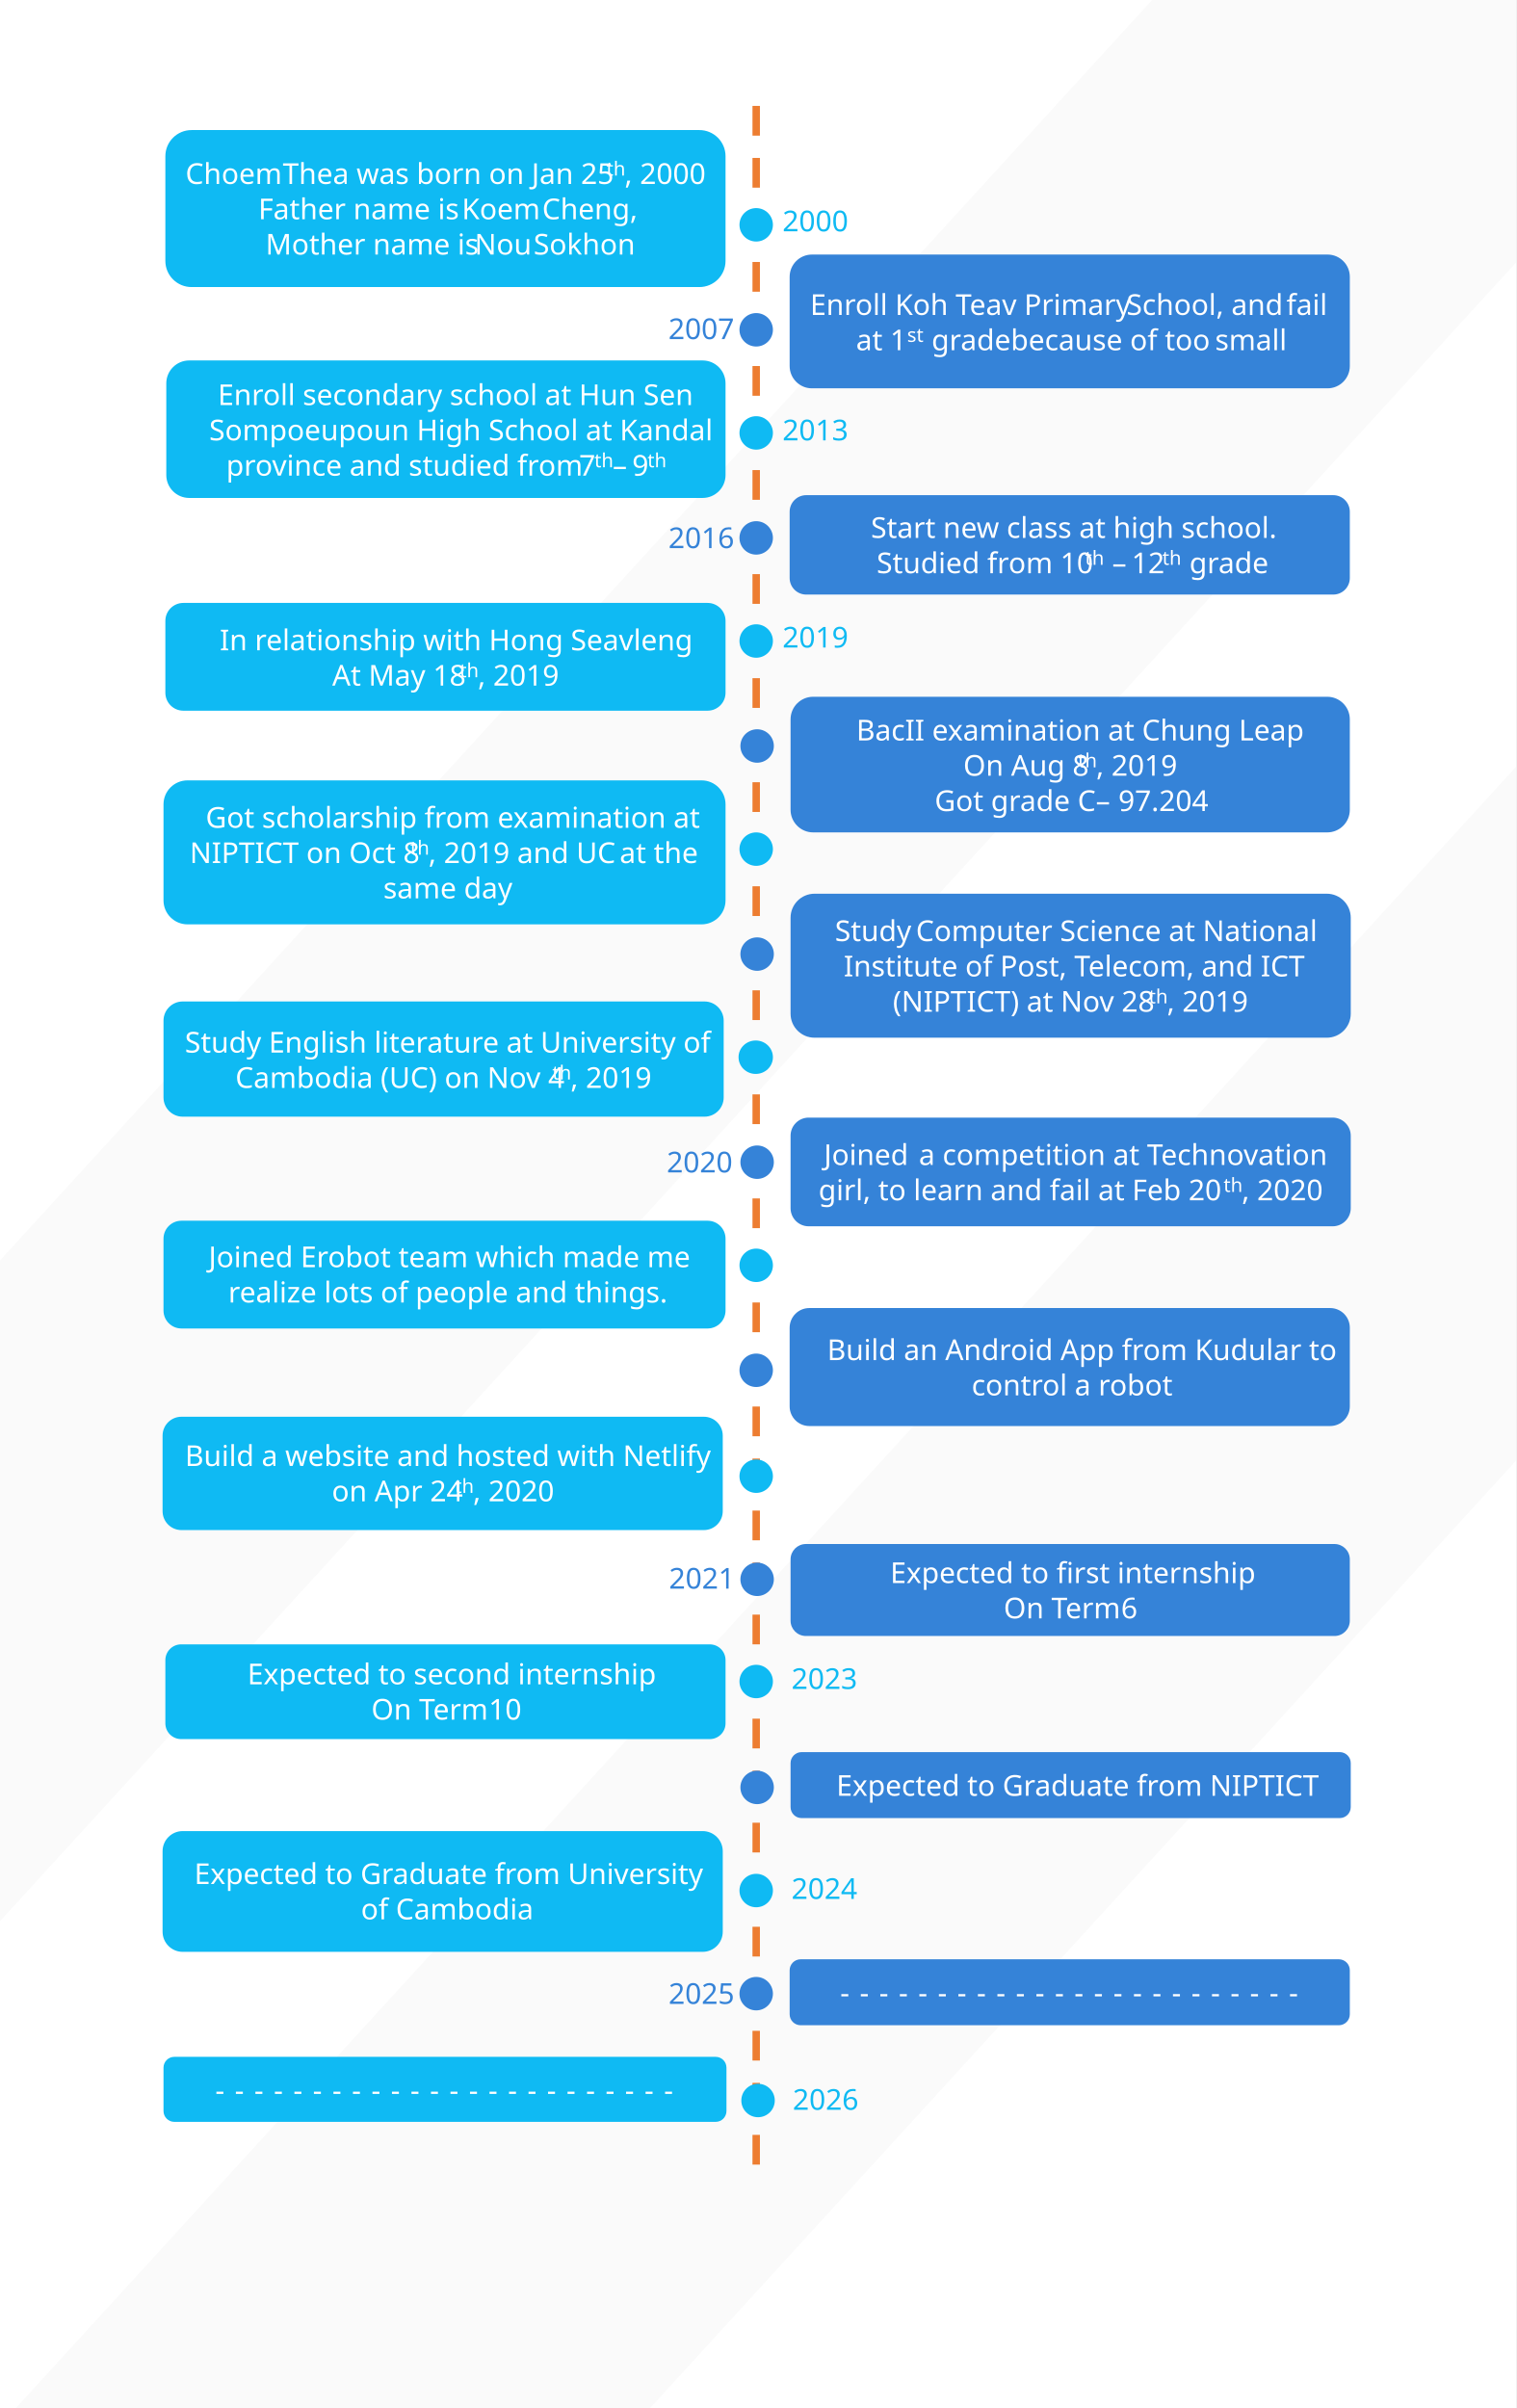
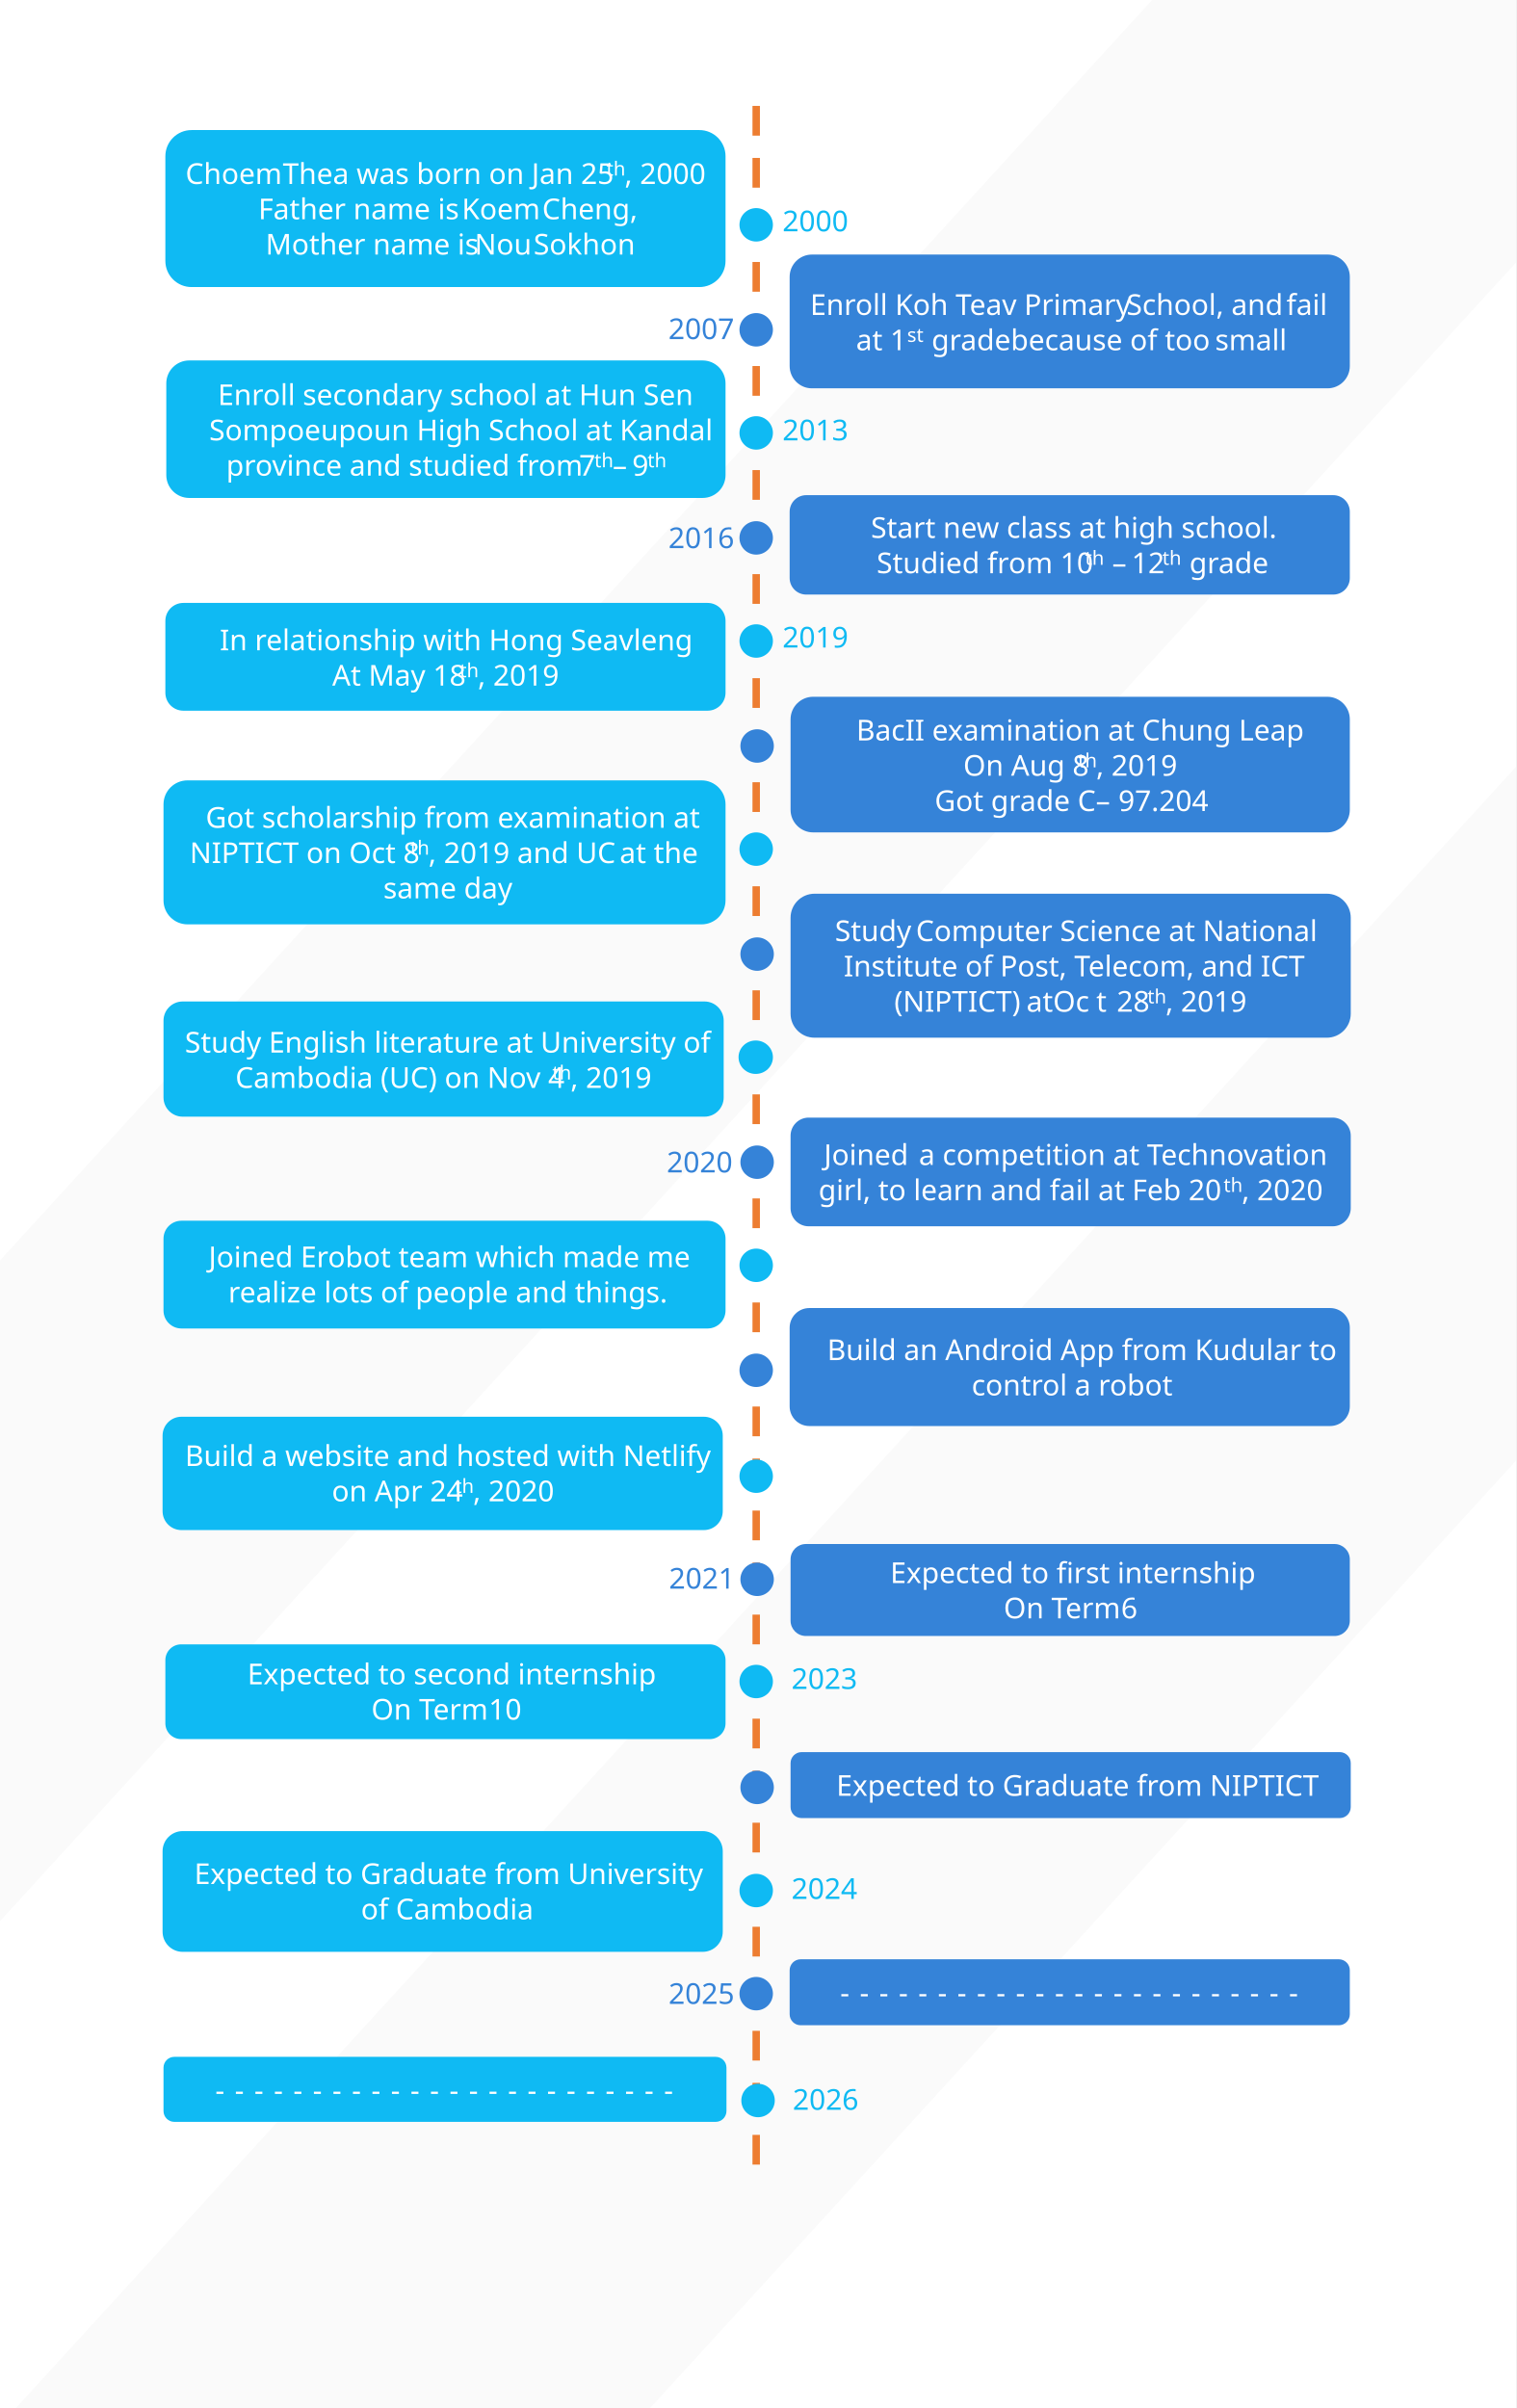
<svg xmlns="http://www.w3.org/2000/svg" width="1632" height="2592" overflow="hidden">
  <defs>
    <clipPath id="clip0">
      <path d="M0 0 1632 0 1632 2592 0 2592Z" fill-rule="evenodd" clip-rule="evenodd" />
    </clipPath>
  </defs>
  <g clip-path="url(#clip0)">
    <rect x="0" y="0" width="1632" height="2592" fill="#FFFFFF" />
    <path d="M2703.52 399.952-27.272 3387.53-399.231 3047.54 2331.56 59.962Z" fill="#000000" fill-rule="evenodd" fill-opacity="0.02" />
    <path d="M2163.95-299.435-566.842 2688.14-921.024 2364.4 1809.77-623.176Z" fill="#000000" fill-rule="evenodd" fill-opacity="0.02" />
    <path d="M814 114 814 2344.69" stroke="#ED7D31" stroke-width="8" stroke-miterlimit="8" stroke-dasharray="32 24" fill="none" fill-rule="evenodd" />
    <path d="M796 242C796 232.059 804.059 224 814 224 823.941 224 832 232.059 832 242 832 251.941 823.941 260 814 260 804.059 260 796 251.941 796 242Z" fill="#0FBAF3" fill-rule="evenodd" />
    <text fill="#0FBAF3" font-family="Trebuchet MS,Trebuchet MS_MSFontService,sans-serif" font-weight="400" font-size="31" transform="translate(842.242 249)">2000</text>
    <path d="M178 168.167C178 152.611 190.611 140 206.167 140L752.833 140C768.389 140 781 152.611 781 168.167L781 280.833C781 296.389 768.389 309 752.833 309L206.167 309C190.611 309 178 296.389 178 280.833Z" fill="#0FBAF3" fill-rule="evenodd" />
    <text fill="#FFFFFF" font-family="Trebuchet MS,Trebuchet MS_MSFontService,sans-serif" font-weight="400" font-size="31" transform="translate(199.627 198)">Choem<tspan x="104.767" y="0">Thea was born on Jan 25</tspan>
      <tspan font-size="21" x="453.1" y="-9">th</tspan>
      <tspan x="472.767" y="0">, 2000</tspan>
      <tspan x="78.453" y="38">Father name is </tspan>
      <tspan x="297.453" y="38">Koem</tspan>
      <tspan x="383.973" y="38">Cheng,</tspan>
      <tspan x="86.213" y="76">Mother name is </tspan>
      <tspan x="311.213" y="76">Nou</tspan>
      <tspan x="374.713" y="76">Sokhon</tspan>
    </text>
    <path d="M796 355C796 345.059 804.059 337 814 337 823.941 337 832 345.059 832 355 832 364.941 823.941 373 814 373 804.059 373 796 364.941 796 355Z" fill="#3583D8" fill-rule="evenodd" />
    <text fill="#3583D8" font-family="Trebuchet MS,Trebuchet MS_MSFontService,sans-serif" font-weight="400" font-size="31" transform="translate(719.466 365)">2007</text>
    <path d="M850 298.001C850 284.745 860.745 274 874.001 274L1429 274C1442.25 274 1453 284.745 1453 298.001L1453 393.999C1453 407.255 1442.25 418 1429 418L874.001 418C860.745 418 850 407.255 850 393.999Z" fill="#3583D8" fill-rule="evenodd" />
    <text fill="#FFFFFF" font-family="Trebuchet MS,Trebuchet MS_MSFontService,sans-serif" font-weight="400" font-size="31" transform="translate(872.092 339)">Enroll Koh Teav Primary <tspan x="340.42" y="0">School</tspan>, and <tspan x="512.587" y="0">fail </tspan>
      <tspan x="49.373" y="38">at 1</tspan>
      <tspan font-size="21" x="104.373" y="29">st</tspan>
      <tspan x="130.707" y="38">grade </tspan>because of too <tspan x="435.873" y="38">small</tspan>
    </text>
    <path d="M796 466C796 456.059 804.059 448 814 448 823.941 448 832 456.059 832 466 832 475.941 823.941 484 814 484 804.059 484 796 475.941 796 466Z" fill="#0FBAF3" fill-rule="evenodd" />
    <text fill="#0FBAF3" font-family="Trebuchet MS,Trebuchet MS_MSFontService,sans-serif" font-weight="400" font-size="31" transform="translate(842.242 474)">2013</text>
    <path d="M179 412.667C179 399.044 190.044 388 203.667 388L756.333 388C769.956 388 781 399.044 781 412.667L781 511.333C781 524.956 769.956 536 756.333 536L203.667 536C190.044 536 179 524.956 179 511.333Z" fill="#0FBAF3" fill-rule="evenodd" />
    <text fill="#FFFFFF" font-family="Trebuchet MS,Trebuchet MS_MSFontService,sans-serif" font-weight="400" font-size="31" transform="translate(234.472 436)">Enroll secondary school at Hun Sen <tspan x="-9.333" y="38">Sompoeupoun High School at Kandal </tspan>
      <tspan x="9" y="76">province and studied from </tspan>
      <tspan x="388.833" y="76">7</tspan>
      <tspan font-size="21" x="405.333" y="67">th</tspan>
      <tspan x="425" y="76">–</tspan>
      <tspan x="446" y="76">9</tspan>
      <tspan font-size="21" x="462.5" y="67">th</tspan>
    </text>
    <path d="M796 579C796 569.059 804.059 561 814 561 823.941 561 832 569.059 832 579 832 588.941 823.941 597 814 597 804.059 597 796 588.941 796 579Z" fill="#3583D8" fill-rule="evenodd" />
    <text fill="#3583D8" font-family="Trebuchet MS,Trebuchet MS_MSFontService,sans-serif" font-weight="400" font-size="31" transform="translate(719.466 590)">2016</text>
    <path d="M850 550.834C850 540.984 857.984 533 867.833 533L1435.17 533C1445.02 533 1453 540.984 1453 550.834L1453 622.166C1453 632.016 1445.02 640 1435.17 640L867.833 640C857.984 640 850 632.016 850 622.166Z" fill="#3583D8" fill-rule="evenodd" />
    <text fill="#FFFFFF" font-family="Trebuchet MS,Trebuchet MS_MSFontService,sans-serif" font-weight="400" font-size="31" transform="translate(937.469 579)">Start new class at high school.<tspan x="6.167" y="38">Studied from 10</tspan>
      <tspan font-size="21" x="230.5" y="29">th</tspan>
      <tspan x="259.667" y="38">–</tspan>
      <tspan x="280.667" y="38">12</tspan>
      <tspan font-size="21" x="313.667" y="29">th</tspan>
      <tspan x="342.833" y="38">grade</tspan>
    </text>
    <path d="M797 803C797 793.059 805.059 785 815 785 824.941 785 833 793.059 833 803 833 812.941 824.941 821 815 821 805.059 821 797 812.941 797 803Z" fill="#3583D8" fill-rule="evenodd" />
    <path d="M851 774.334C851 760.895 861.894 750 875.333 750L1428.67 750C1442.11 750 1453 760.895 1453 774.334L1453 871.666C1453 885.105 1442.11 896 1428.67 896L875.333 896C861.894 896 851 885.105 851 871.666Z" fill="#3583D8" fill-rule="evenodd" />
    <text fill="#FFFFFF" font-family="Trebuchet MS,Trebuchet MS_MSFontService,sans-serif" font-weight="400" font-size="31" transform="translate(921.778 797)">BacII examination at Chung Leap <tspan x="115.113" y="38">On Aug 8</tspan>
      <tspan font-size="21" x="238.553" y="29">th</tspan>
      <tspan x="258.22" y="38">, 2019</tspan>
      <tspan x="84.333" y="76">Got grade C </tspan>–<tspan x="282" y="76">97.204</tspan>
    </text>
    <path d="M797 1027C797 1017.06 805.059 1009 815 1009 824.941 1009 833 1017.06 833 1027 833 1036.94 824.941 1045 815 1045 805.059 1045 797 1036.94 797 1027Z" fill="#3583D8" fill-rule="evenodd" />
    <path d="M851 987.834C851 973.566 862.566 962 876.834 962L1428.17 962C1442.43 962 1454 973.566 1454 987.834L1454 1091.17C1454 1105.43 1442.43 1117 1428.17 1117L876.834 1117C862.566 1117 851 1105.43 851 1091.17Z" fill="#3583D8" fill-rule="evenodd" />
    <text fill="#FFFFFF" font-family="Trebuchet MS,Trebuchet MS_MSFontService,sans-serif" font-weight="400" font-size="31" transform="translate(898.728 1013)">Study <tspan x="87.167" y="0">Computer Science at National </tspan>
      <tspan x="9.5" y="38">Institute of Post, Telecom, and ICT </tspan>
-       <tspan x="62.333" y="76">(NIPTICT) at Nov 28</tspan>
-       <tspan font-size="21" x="337.833" y="67">th</tspan>
-       <tspan x="357.5" y="76">, 2019</tspan>
+       <tspan x="63.833" y="76">(NIPTICT) </tspan>
+       <tspan x="206.167" y="76">at </tspan>Oc<tspan x="281.333" y="76">t</tspan>
+       <tspan x="303.333" y="76">28</tspan>
+       <tspan font-size="21" x="336.333" y="67">th</tspan>
+       <tspan x="356" y="76">, 2019</tspan>
    </text>
    <path d="M797 1251C797 1241.06 805.059 1233 815 1233 824.941 1233 833 1241.06 833 1251 833 1260.94 824.941 1269 815 1269 805.059 1269 797 1260.94 797 1251Z" fill="#3583D8" fill-rule="evenodd" />
    <text fill="#3583D8" font-family="Trebuchet MS,Trebuchet MS_MSFontService,sans-serif" font-weight="400" font-size="31" transform="translate(717.678 1262)">2020</text>
    <path d="M851 1222.5C851 1211.73 859.731 1203 870.501 1203L1434.5 1203C1445.27 1203 1454 1211.73 1454 1222.5L1454 1300.5C1454 1311.27 1445.27 1320 1434.5 1320L870.501 1320C859.731 1320 851 1311.27 851 1300.5Z" fill="#3583D8" fill-rule="evenodd" />
    <text fill="#FFFFFF" font-family="Trebuchet MS,Trebuchet MS_MSFontService,sans-serif" font-weight="400" font-size="31" transform="translate(886.908 1254)">Joined <tspan x="102.167" y="0">a competition at Technovation </tspan>
      <tspan x="-5.82" y="38">girl, to learn and fail at Feb 20</tspan>
      <tspan font-size="21" x="430.18" y="29">th</tspan>
      <tspan x="449.847" y="38">, 2020</tspan>
    </text>
    <path d="M796 1475C796 1465.06 804.059 1457 814 1457 823.941 1457 832 1465.06 832 1475 832 1484.94 823.941 1493 814 1493 804.059 1493 796 1484.94 796 1475Z" fill="#3583D8" fill-rule="evenodd" />
    <path d="M850 1429.17C850 1417.48 859.477 1408 871.167 1408L1431.83 1408C1443.52 1408 1453 1417.48 1453 1429.17L1453 1513.83C1453 1525.52 1443.52 1535 1431.83 1535L871.167 1535C859.477 1535 850 1525.52 850 1513.83Z" fill="#3583D8" fill-rule="evenodd" />
    <text fill="#FFFFFF" font-family="Trebuchet MS,Trebuchet MS_MSFontService,sans-serif" font-weight="400" font-size="31" transform="translate(890.411 1464)">Build an Android App from Kudular to <tspan x="155.453" y="38">control a robot</tspan>
    </text>
    <path d="M797 1700C797 1690.06 805.059 1682 815 1682 824.941 1682 833 1690.06 833 1700 833 1709.94 824.941 1718 815 1718 805.059 1718 797 1709.94 797 1700Z" fill="#3583D8" fill-rule="evenodd" />
    <text fill="#3583D8" font-family="Trebuchet MS,Trebuchet MS_MSFontService,sans-serif" font-weight="400" font-size="31" transform="translate(720.095 1710)">2021</text>
    <path d="M851 1678.5C851 1669.39 858.387 1662 867.5 1662L1436.5 1662C1445.61 1662 1453 1669.39 1453 1678.5L1453 1744.5C1453 1753.61 1445.61 1761 1436.5 1761L867.5 1761C858.387 1761 851 1753.61 851 1744.5Z" fill="#3583D8" fill-rule="evenodd" />
    <text fill="#FFFFFF" font-family="Trebuchet MS,Trebuchet MS_MSFontService,sans-serif" font-weight="400" font-size="31" transform="translate(958.283 1704)">Expected to first internship<tspan x="122.067" y="38">On Term </tspan>
      <tspan x="248.433" y="38">6</tspan>
    </text>
    <path d="M797 1924C797 1914.06 805.059 1906 815 1906 824.941 1906 833 1914.06 833 1924 833 1933.94 824.941 1942 815 1942 805.059 1942 797 1933.94 797 1924Z" fill="#3583D8" fill-rule="evenodd" />
    <path d="M851 1897.83C851 1891.3 856.298 1886 862.834 1886L1442.17 1886C1448.7 1886 1454 1891.3 1454 1897.83L1454 1945.17C1454 1951.7 1448.7 1957 1442.17 1957L862.834 1957C856.298 1957 851 1951.7 851 1945.17Z" fill="#3583D8" fill-rule="evenodd" />
    <text fill="#FFFFFF" font-family="Trebuchet MS,Trebuchet MS_MSFontService,sans-serif" font-weight="400" font-size="31" transform="translate(900.29 1933)">Expected to Graduate from NIPTICT</text>
    <path d="M796 690C796 680.059 804.059 672 814 672 823.941 672 832 680.059 832 690 832 699.941 823.941 708 814 708 804.059 708 796 699.941 796 690Z" fill="#0FBAF3" fill-rule="evenodd" />
    <text fill="#0FBAF3" font-family="Trebuchet MS,Trebuchet MS_MSFontService,sans-serif" font-weight="400" font-size="31" transform="translate(842.242 697)">2019</text>
    <path d="M178 668.334C178 657.656 186.656 649 197.334 649L761.666 649C772.344 649 781 657.656 781 668.334L781 745.666C781 756.344 772.344 765 761.666 765L197.334 765C186.656 765 178 756.344 178 745.666Z" fill="#0FBAF3" fill-rule="evenodd" />
    <text fill="#FFFFFF" font-family="Trebuchet MS,Trebuchet MS_MSFontService,sans-serif" font-weight="400" font-size="31" transform="translate(236.51 700)">In relationship with Hong Seavleng <tspan x="121.087" y="38">At May 18</tspan>
      <tspan font-size="21" x="258.253" y="29">th</tspan>
      <tspan x="277.92" y="38">, 2019</tspan>
    </text>
    <path d="M796 914C796 904.059 804.059 896 814 896 823.941 896 832 904.059 832 914 832 923.941 823.941 932 814 932 804.059 932 796 923.941 796 914Z" fill="#0FBAF3" fill-rule="evenodd" />
    <path d="M176 865.834C176 851.566 187.566 840 201.834 840L755.166 840C769.434 840 781 851.566 781 865.834L781 969.166C781 983.434 769.434 995 755.166 995L201.834 995C187.566 995 176 983.434 176 969.166Z" fill="#0FBAF3" fill-rule="evenodd" />
    <text fill="#FFFFFF" font-family="Trebuchet MS,Trebuchet MS_MSFontService,sans-serif" font-weight="400" font-size="31" transform="translate(221.358 891)">Got scholarship from examination at <tspan x="-17.133" y="38">NIPTICT on Oct 8</tspan>
      <tspan font-size="21" x="220.3" y="29">th</tspan>
      <tspan x="239.967" y="38">, 2019 and UC </tspan>
      <tspan x="445.633" y="38">at the </tspan>
      <tspan x="191.253" y="76">same day</tspan>
    </text>
    <path d="M795 1138C795 1128.06 803.283 1120 813.5 1120 823.717 1120 832 1128.06 832 1138 832 1147.94 823.717 1156 813.5 1156 803.283 1156 795 1147.94 795 1138Z" fill="#0FBAF3" fill-rule="evenodd" />
    <path d="M176 1098.67C176 1087.25 185.253 1078 196.667 1078L758.333 1078C769.747 1078 779 1087.25 779 1098.67L779 1181.33C779 1192.75 769.747 1202 758.333 1202L196.667 1202C185.253 1202 176 1192.75 176 1181.33Z" fill="#0FBAF3" fill-rule="evenodd" />
    <text fill="#FFFFFF" font-family="Trebuchet MS,Trebuchet MS_MSFontService,sans-serif" font-weight="400" font-size="31" transform="translate(198.975 1133)">Study English literature at University of <tspan x="54.333" y="38">Cambodia (UC) on Nov 4</tspan>
      <tspan font-size="21" x="395.5" y="29">th</tspan>
      <tspan x="415.167" y="38">, 2019</tspan>
    </text>
    <path d="M796 1810C796 1800.06 804.059 1792 814 1792 823.941 1792 832 1800.06 832 1810 832 1819.94 823.941 1828 814 1828 804.059 1828 796 1819.94 796 1810Z" fill="#0FBAF3" fill-rule="evenodd" />
    <path d="M178 1787C178 1777.61 185.611 1770 195.001 1770L763.999 1770C773.389 1770 781 1777.61 781 1787L781 1855C781 1864.39 773.389 1872 763.999 1872L195.001 1872C185.611 1872 178 1864.39 178 1855Z" fill="#0FBAF3" fill-rule="evenodd" />
    <text fill="#FFFFFF" font-family="Trebuchet MS,Trebuchet MS_MSFontService,sans-serif" font-weight="400" font-size="31" transform="translate(266.323 1813)">Expected to second internship<tspan x="133.32" y="38">On Term </tspan>
      <tspan x="259.687" y="38">10</tspan>
    </text>
    <path d="M796 1362C796 1352.06 804.059 1344 814 1344 823.941 1344 832 1352.06 832 1362 832 1371.94 823.941 1380 814 1380 804.059 1380 796 1371.94 796 1362Z" fill="#0FBAF3" fill-rule="evenodd" />
    <path d="M176 1333.33C176 1322.66 184.656 1314 195.334 1314L761.666 1314C772.344 1314 781 1322.66 781 1333.33L781 1410.67C781 1421.34 772.344 1430 761.666 1430L195.334 1430C184.656 1430 176 1421.34 176 1410.67Z" fill="#0FBAF3" fill-rule="evenodd" />
    <text fill="#FFFFFF" font-family="Trebuchet MS,Trebuchet MS_MSFontService,sans-serif" font-weight="400" font-size="31" transform="translate(224.524 1364)">Joined Erobot<tspan x="204.333" y="0">team which made me </tspan>
      <tspan x="21.167" y="38">realize lots of people and things.</tspan>
    </text>
    <path d="M796 1589C796 1579.06 804.059 1571 814 1571 823.941 1571 832 1579.06 832 1589 832 1598.94 823.941 1607 814 1607 804.059 1607 796 1598.94 796 1589Z" fill="#0FBAF3" fill-rule="evenodd" />
    <path d="M175 1545.33C175 1534.1 184.104 1525 195.333 1525L757.667 1525C768.896 1525 778 1534.1 778 1545.33L778 1626.67C778 1637.9 768.896 1647 757.667 1647L195.333 1647C184.104 1647 175 1637.9 175 1626.67Z" fill="#0FBAF3" fill-rule="evenodd" />
    <text fill="#FFFFFF" font-family="Trebuchet MS,Trebuchet MS_MSFontService,sans-serif" font-weight="400" font-size="31" transform="translate(199.13 1578)">Build a website and hosted with Netlify <tspan x="158.027" y="38">on Apr 24</tspan>
      <tspan font-size="21" x="290.467" y="29">th</tspan>
      <tspan x="310.133" y="38">, 2020</tspan>
    </text>
    <path d="M796 2146C796 2136.06 804.059 2128 814 2128 823.941 2128 832 2136.06 832 2146 832 2155.94 823.941 2164 814 2164 804.059 2164 796 2155.94 796 2146Z" fill="#3583D8" fill-rule="evenodd" />
    <text fill="#3583D8" font-family="Trebuchet MS,Trebuchet MS_MSFontService,sans-serif" font-weight="400" font-size="31" transform="translate(719.647 2157)">2025</text>
    <path d="M850 2120.83C850 2114.3 855.298 2109 861.834 2109L1441.17 2109C1447.7 2109 1453 2114.3 1453 2120.83L1453 2168.17C1453 2174.7 1447.7 2180 1441.17 2180L861.834 2180C855.298 2180 850 2174.7 850 2168.17Z" fill="#3583D8" fill-rule="evenodd" />
    <text fill="#FFFFFF" font-family="Trebuchet MS,Trebuchet MS_MSFontService,sans-serif" font-weight="400" font-size="31" transform="translate(904.4 2156)">-<tspan x="21" y="0">-</tspan>
      <tspan x="42" y="0">-</tspan>
      <tspan x="63" y="0">-</tspan>
      <tspan x="84" y="0">-</tspan>
      <tspan x="105" y="0">-</tspan>
      <tspan x="126" y="0">-</tspan>
      <tspan x="147" y="0">-</tspan>
      <tspan x="168" y="0">-</tspan>
      <tspan x="189" y="0">-</tspan>
      <tspan x="210" y="0">-</tspan>
      <tspan x="231" y="0">-</tspan>
      <tspan x="252" y="0">-</tspan>
      <tspan x="273" y="0">-</tspan>
      <tspan x="294" y="0">-</tspan>
      <tspan x="315" y="0">-</tspan>
      <tspan x="336" y="0">-</tspan>
      <tspan x="357" y="0">-</tspan>
      <tspan x="378" y="0">-</tspan>
      <tspan x="399" y="0">-</tspan>
      <tspan x="420" y="0">-</tspan>
      <tspan x="441" y="0">-</tspan>
      <tspan x="462" y="0">-</tspan>
      <tspan x="483" y="0">-</tspan>
      <tspan fill="#0FBAF3" x="-52.461" y="-338">2023</tspan>
    </text>
    <path d="M796 2035C796 2025.06 804.059 2017 814 2017 823.941 2017 832 2025.06 832 2035 832 2044.94 823.941 2053 814 2053 804.059 2053 796 2044.94 796 2035Z" fill="#0FBAF3" fill-rule="evenodd" />
    <path d="M175 1992.67C175 1980.7 184.701 1971 196.667 1971L756.333 1971C768.299 1971 778 1980.7 778 1992.67L778 2079.33C778 2091.3 768.299 2101 756.333 2101L196.667 2101C184.701 2101 175 2091.3 175 2079.33Z" fill="#0FBAF3" fill-rule="evenodd" />
    <text fill="#FFFFFF" font-family="Trebuchet MS,Trebuchet MS_MSFontService,sans-serif" font-weight="400" font-size="31" transform="translate(209.13 2028)">Expected to Graduate from University <tspan x="179.413" y="38">of Cambodia</tspan>
      <tspan fill="#0FBAF3" x="642.81" y="16">2024</tspan>
    </text>
    <path d="M798 2261C798 2251.06 806.059 2243 816 2243 825.941 2243 834 2251.06 834 2261 834 2270.94 825.941 2279 816 2279 806.059 2279 798 2270.94 798 2261Z" fill="#0FBAF3" fill-rule="evenodd" />
    <path d="M176 2225.67C176 2219.22 181.223 2214 187.667 2214L770.333 2214C776.777 2214 782 2219.22 782 2225.67L782 2272.33C782 2278.78 776.777 2284 770.333 2284L187.667 2284C181.223 2284 176 2278.78 176 2272.33Z" fill="#0FBAF3" fill-rule="evenodd" />
    <text fill="#FFFFFF" font-family="Trebuchet MS,Trebuchet MS_MSFontService,sans-serif" font-weight="400" font-size="31" transform="translate(231.691 2261)">-<tspan x="21" y="0">-</tspan>
      <tspan x="42" y="0">-</tspan>
      <tspan x="63" y="0">-</tspan>
      <tspan x="84" y="0">-</tspan>
      <tspan x="105" y="0">-</tspan>
      <tspan x="126" y="0">-</tspan>
      <tspan x="147" y="0">-</tspan>
      <tspan x="168" y="0">-</tspan>
      <tspan x="189" y="0">-</tspan>
      <tspan x="210" y="0">-</tspan>
      <tspan x="231" y="0">-</tspan>
      <tspan x="252" y="0">-</tspan>
      <tspan x="273" y="0">-</tspan>
      <tspan x="294" y="0">-</tspan>
      <tspan x="315" y="0">-</tspan>
      <tspan x="336" y="0">-</tspan>
      <tspan x="357" y="0">-</tspan>
      <tspan x="378" y="0">-</tspan>
      <tspan x="399" y="0">-</tspan>
      <tspan x="420" y="0">-</tspan>
      <tspan x="441" y="0">-</tspan>
      <tspan x="462" y="0">-</tspan>
      <tspan x="483" y="0">-</tspan>
      <tspan fill="#0FBAF3" x="621.582" y="10">2026</tspan>
    </text>
  </g>
</svg>
